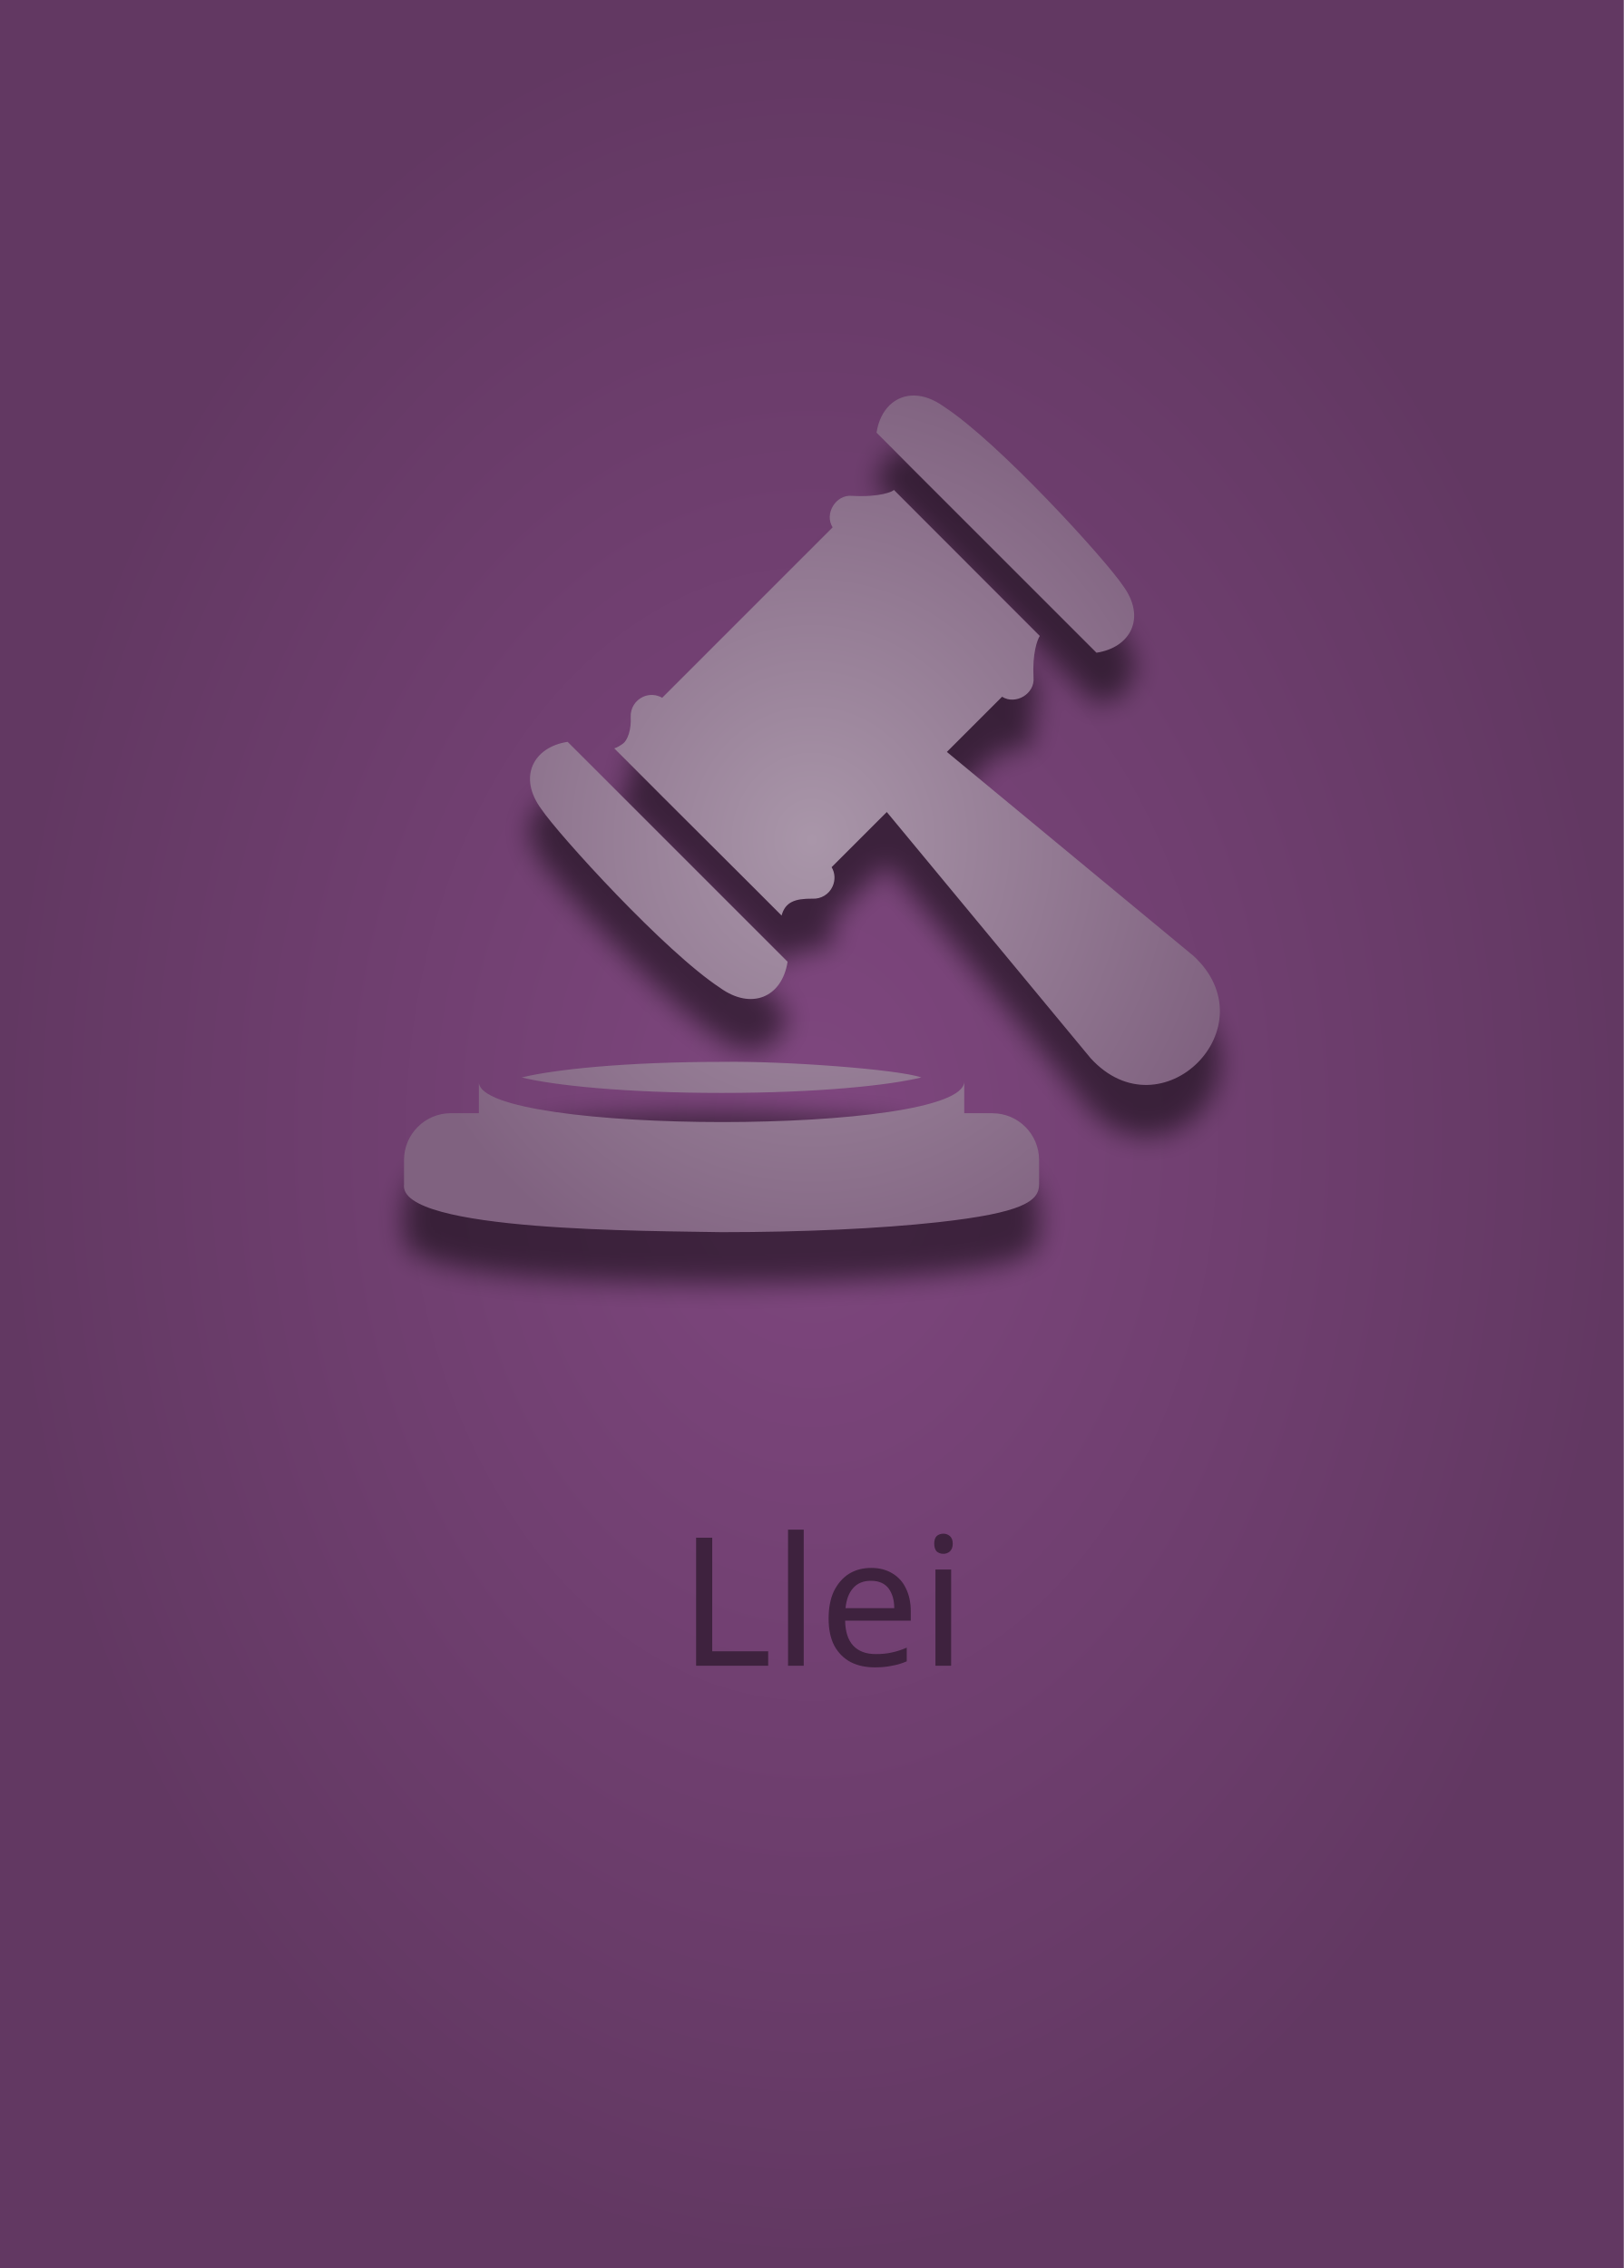
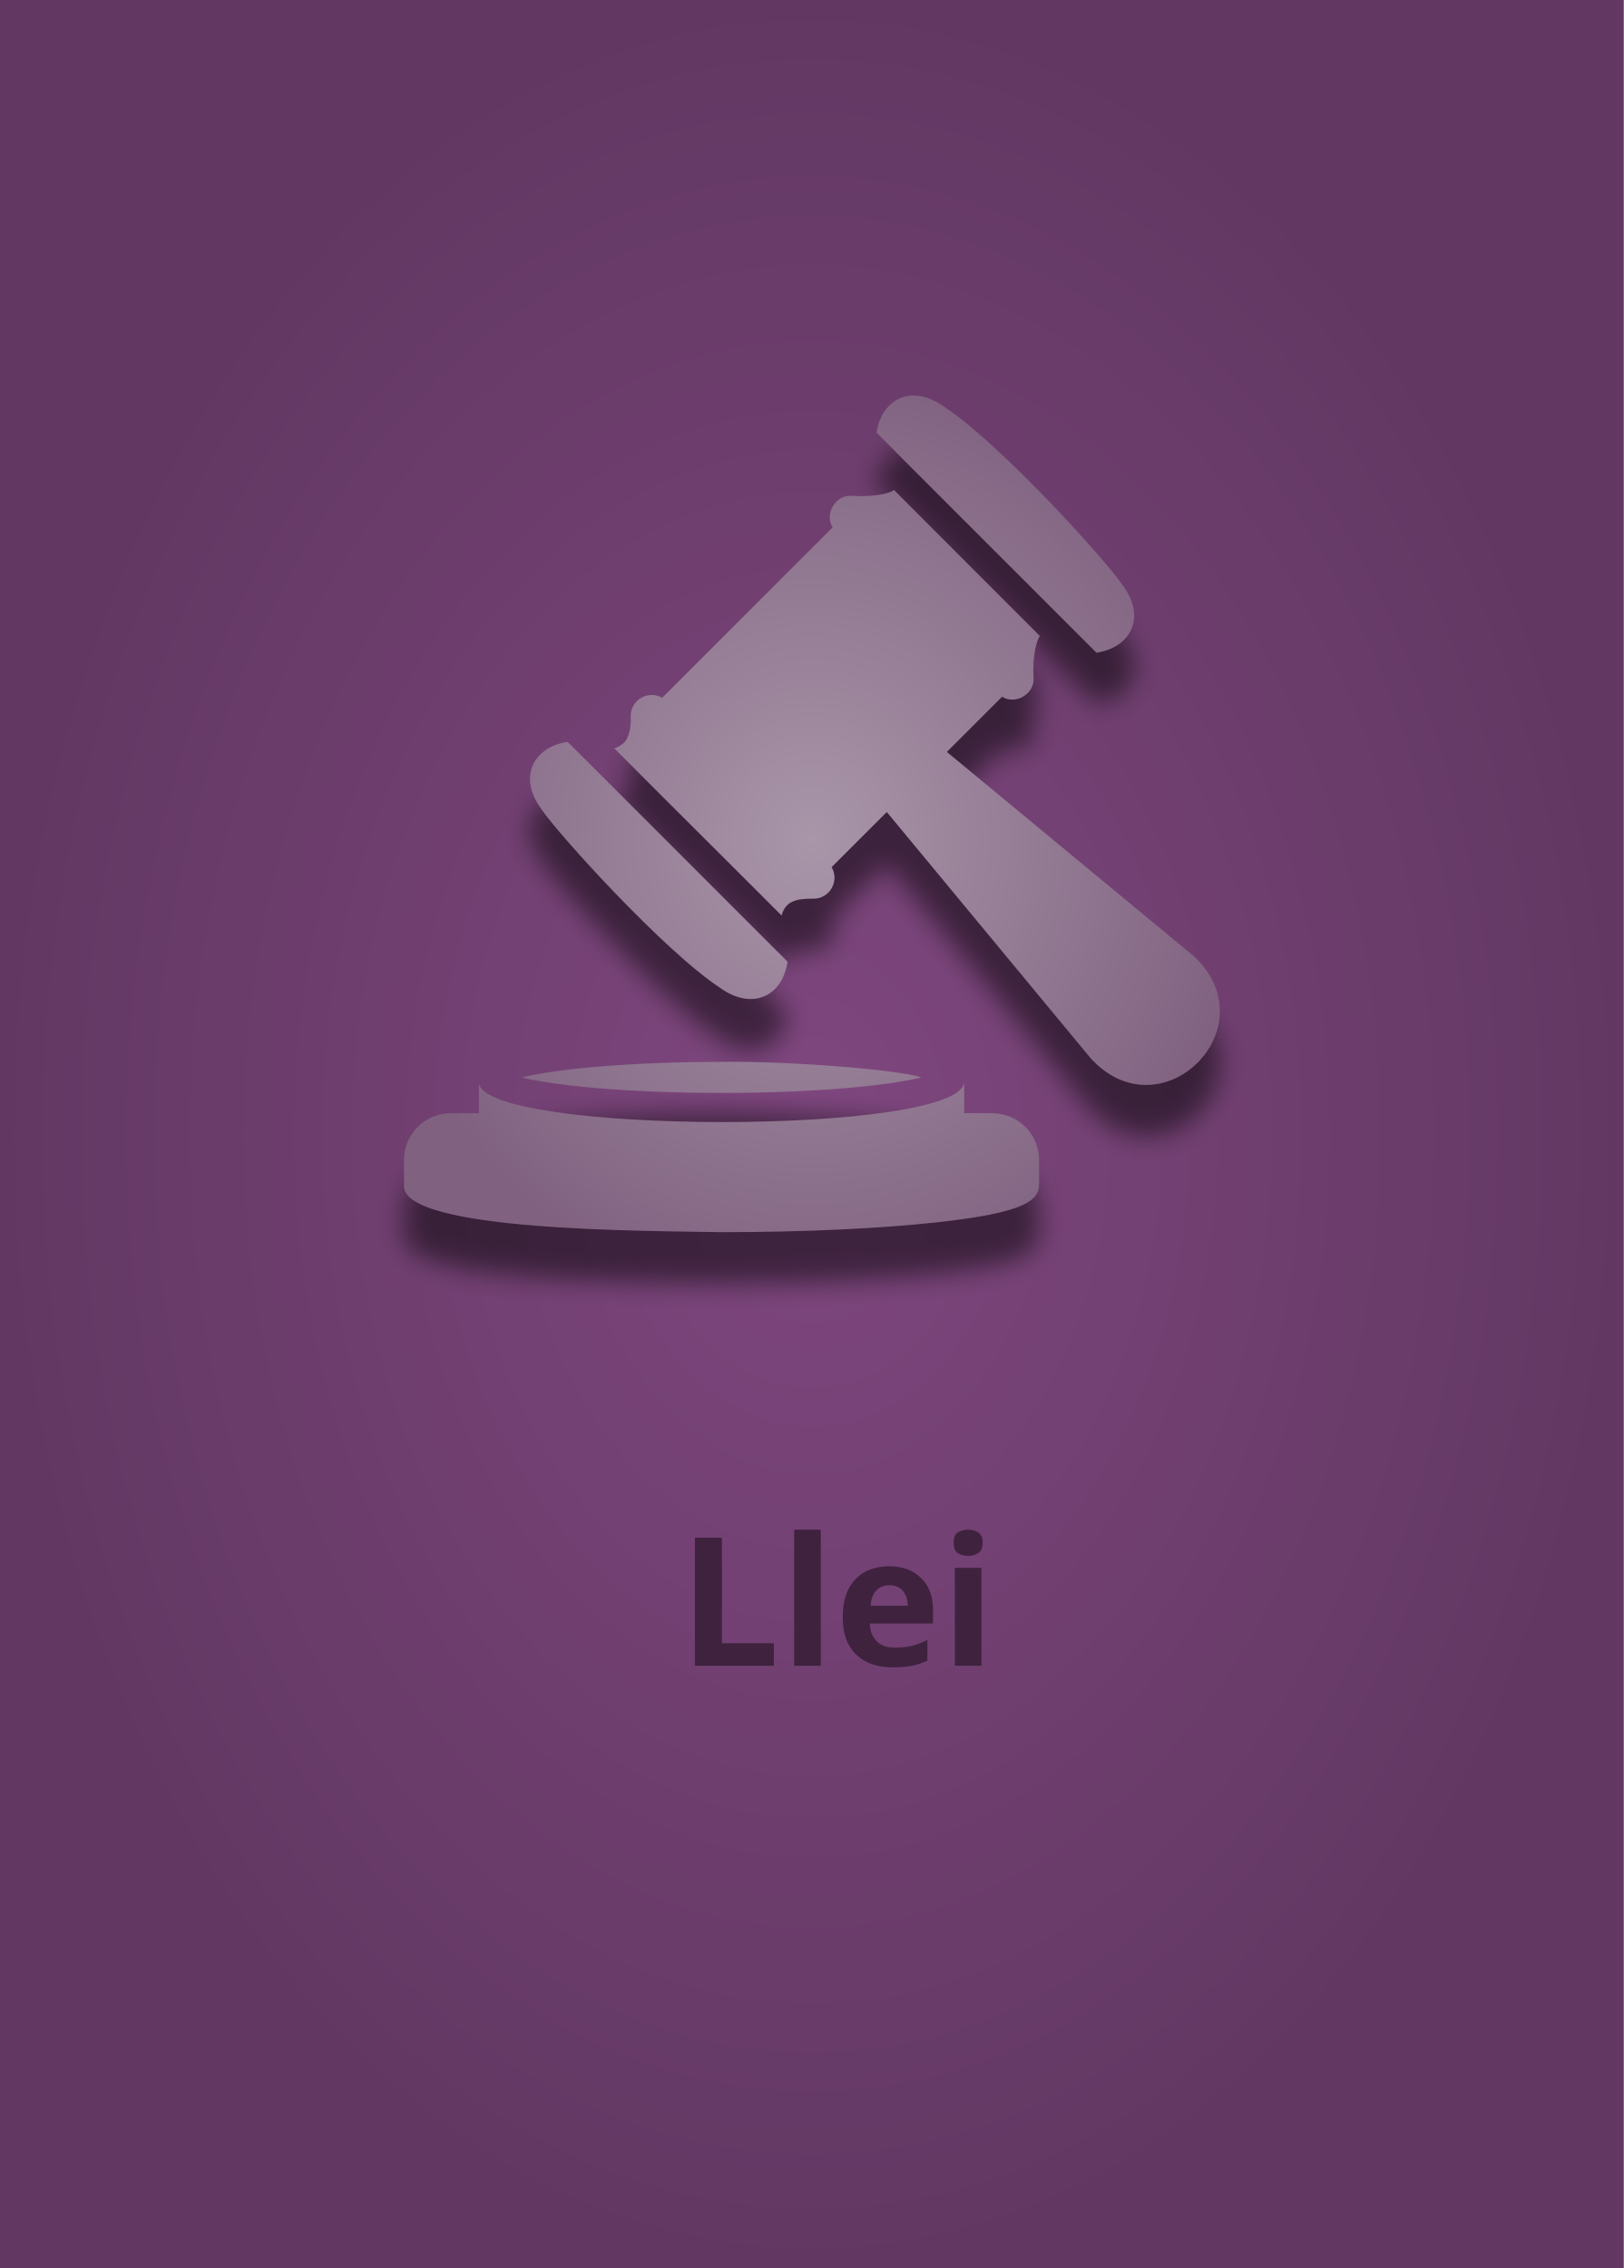
<svg xmlns="http://www.w3.org/2000/svg" xmlns:xlink="http://www.w3.org/1999/xlink" width="63mm" height="88mm" viewBox="0 0 63 88" version="1.1" id="svg3">
+   <style id="grenze-font">
+     @font-face {
+       font-family: 'Grenze';
+       src: url('/fonts/grenze.woff2') format('woff2');
+       font-weight: 100 900;
+     }
+ 
+     /* Inkscape encodes the weight via `font-variation-settings`, which is ignored when the file
+        is loaded as an external image, so the text falls back to 400. Pin the intended 800. */
+     text,
+     tspan {
+       font-weight: 800 !important;
+       font-variation-settings: normal !important;
+     }
+   </style>
  <defs id="defs3">
    <linearGradient id="linearGradient4">
      <stop style="stop-color:#a996a9;stop-opacity:1;" offset="0" id="stop5" />
      <stop style="stop-color:#806280;stop-opacity:1;" offset="1" id="stop6" />
    </linearGradient>
    <linearGradient id="linearGradient2">
      <stop style="stop-color:#7f477f;stop-opacity:1;" offset="0" id="stop3" />
      <stop style="stop-color:#623862;stop-opacity:1;" offset="1" id="stop4" />
    </linearGradient>
    <radialGradient xlink:href="#linearGradient2" id="radialGradient4" cx="31.5" cy="44" fx="31.5" fy="44" r="31.5" gradientTransform="matrix(1,0,0,1.396825,0,-17.46029)" gradientUnits="userSpaceOnUse" />
    <filter style="color-interpolation-filters:sRGB;" id="filter4" x="-0.038" y="-0.037" width="1.076" height="1.136">
      <feFlood result="flood" in="SourceGraphic" flood-opacity="0.498" flood-color="rgb(0,0,0)" id="feFlood3" />
      <feGaussianBlur result="blur" in="SourceGraphic" stdDeviation="0.5" id="feGaussianBlur3" />
      <feOffset result="offset" in="blur" dx="0" dy="2" id="feOffset3" />
      <feComposite result="comp1" operator="in" in="flood" in2="offset" id="feComposite3" />
      <feComposite result="comp2" operator="over" in="SourceGraphic" in2="comp1" id="feComposite4" />
    </filter>
    <radialGradient xlink:href="#linearGradient4" id="radialGradient6" cx="31.5" cy="32.577" fx="31.5" fy="32.577" r="17.029" gradientTransform="matrix(1,0,0,1.082341,0,-2.682457)" gradientUnits="userSpaceOnUse" />
  </defs>
  <path id="rect1" style="fill:url(#radialGradient4);fill-opacity:1;stroke-width:0.529" d="M 0,-6.6639056e-5 V 88 H 63 V -6.6639056e-5 Z" />
  <text xml:space="preserve" style="font-style:normal;font-variant:normal;font-weight:normal;font-stretch:normal;font-size:6.956px;font-family:Grenze;-inkscape-font-specification:'Grenze, @wght=800';font-variant-ligatures:normal;font-variant-caps:normal;font-variant-numeric:normal;font-variant-east-asian:normal;font-variation-settings:'wght' 800;writing-mode:lr-tb;direction:ltr;fill:#3e223e;fill-opacity:1;stroke-width:0.773" x="26.335" y="64.633" id="text1">
    <tspan id="tspan1" style="font-style:normal;font-variant:normal;font-weight:normal;font-stretch:normal;font-size:6.956px;font-family:Grenze;-inkscape-font-specification:'Grenze, @wght=800';font-variant-ligatures:normal;font-variant-caps:normal;font-variant-numeric:normal;font-variant-east-asian:normal;font-variation-settings:'wght' 800;fill:#3e223e;fill-opacity:1;stroke-width:0.773" x="26.335" y="64.633">Llei</tspan>
  </text>
  <path id="path1" style="fill:url(#radialGradient6);fill-opacity:1;stroke-width:0.03;filter:url(#filter4)" d="M 35.496 15.347 C 34.736 15.322 34.145 15.885 34.008 16.788 C 34.226 17.007 35.121 17.898 35.312 18.097 L 42.541 25.326 C 43.863 25.128 44.488 23.966 43.564 22.718 C 42.899 21.723 38.755 17.162 36.61 15.77 C 36.222 15.491 35.841 15.358 35.496 15.347 z M 34.681 19.009 C 34.648 19.068 34.147 19.301 33.057 19.24 C 32.428 19.178 31.972 19.936 32.304 20.461 L 25.692 27.074 C 25.471 26.947 25.196 26.925 24.954 27.035 C 24.641 27.177 24.453 27.486 24.47 27.827 C 24.497 28.284 24.36 28.73 24.151 28.866 C 24.09 28.911 23.941 29.009 23.832 29.037 L 24.647 29.852 C 25.228 30.444 29.884 35.074 30.324 35.524 C 30.468 34.992 30.85 34.865 31.512 34.869 C 31.854 34.89 32.167 34.699 32.304 34.391 C 32.414 34.143 32.398 33.868 32.265 33.647 L 34.406 31.507 L 42.312 41.057 C 45.062 44.075 49.31 39.839 46.289 37.074 L 46.287 37.075 L 36.737 29.175 L 38.878 27.035 C 39.412 27.367 40.163 26.913 40.099 26.282 C 40.05 25.358 40.242 24.829 40.342 24.675 C 40.063 24.402 35.126 19.45 34.681 19.009 z M 22.023 28.784 C 20.703 28.983 20.079 30.138 21.001 31.391 C 21.666 32.381 25.809 36.942 27.955 38.34 L 27.955 38.341 C 29.146 39.19 30.337 38.711 30.557 37.317 C 30.104 36.866 23.701 30.461 23.048 29.807 L 22.023 28.784 z M 28.027 41.201 C 24.226 41.201 21.463 41.503 20.242 41.806 C 21.464 42.108 24.22 42.406 27.999 42.406 C 31.768 42.406 34.519 42.108 35.745 41.806 C 34.861 41.493 30.451 41.164 28.027 41.201 z M 37.411 41.964 C 37.387 44.072 18.697 44.036 18.58 42.004 L 18.58 43.193 L 17.491 43.193 C 16.49 43.193 15.675 44.008 15.675 45.009 L 15.675 45.955 C 15.437 47.809 25.349 47.752 27.998 47.809 C 31.156 47.809 34.137 47.671 36.382 47.424 C 39.671 47.061 40.315 46.61 40.315 45.956 L 40.315 45.011 C 40.315 44.009 39.506 43.195 38.505 43.195 L 38.506 43.193 L 37.411 43.193 L 37.411 41.964 z " />
</svg>
